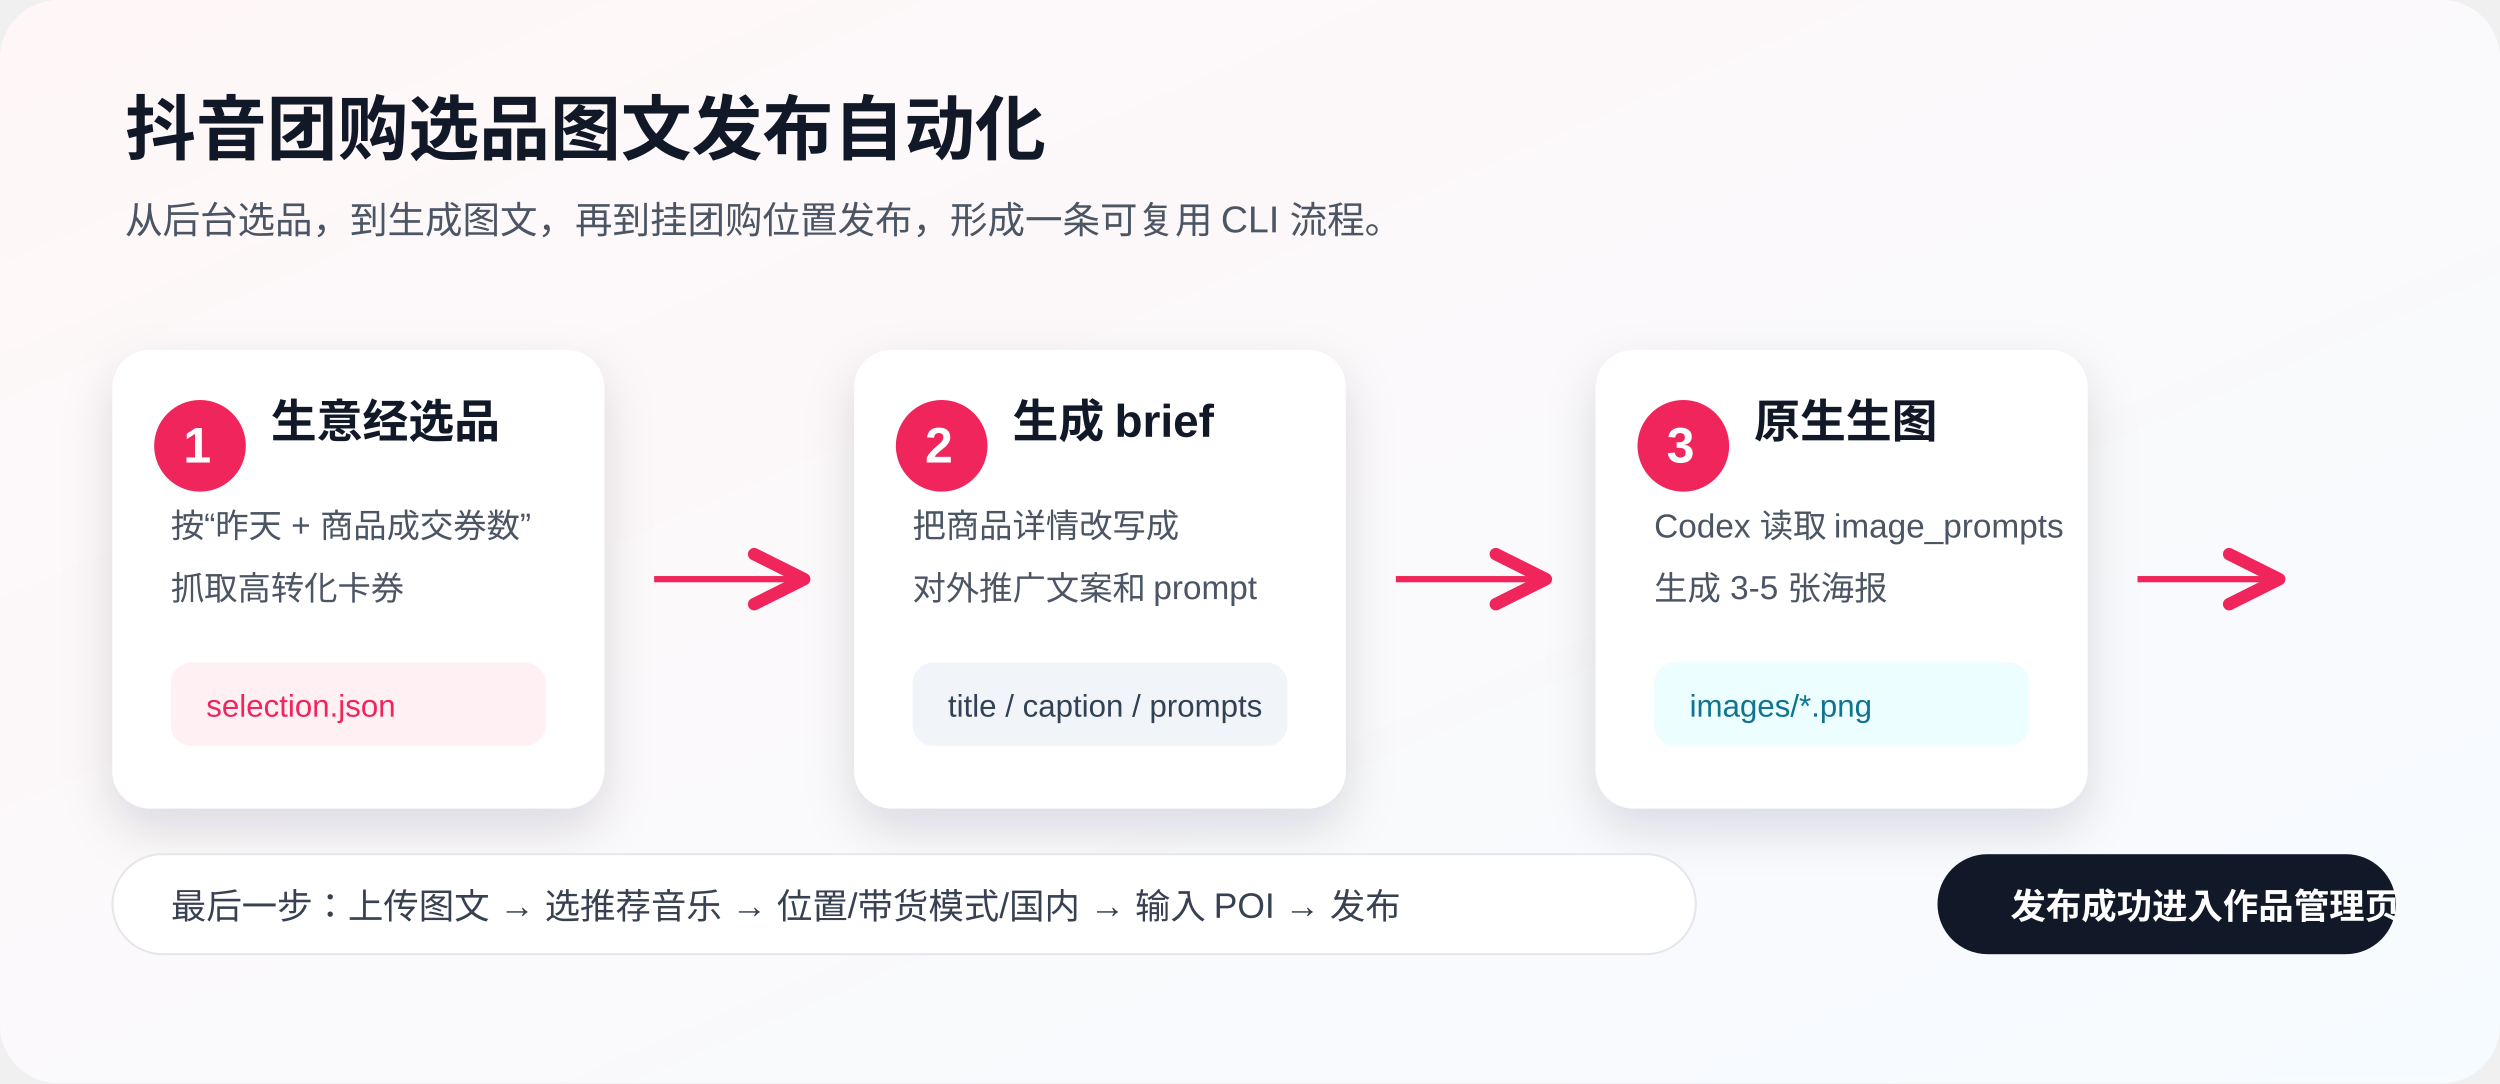
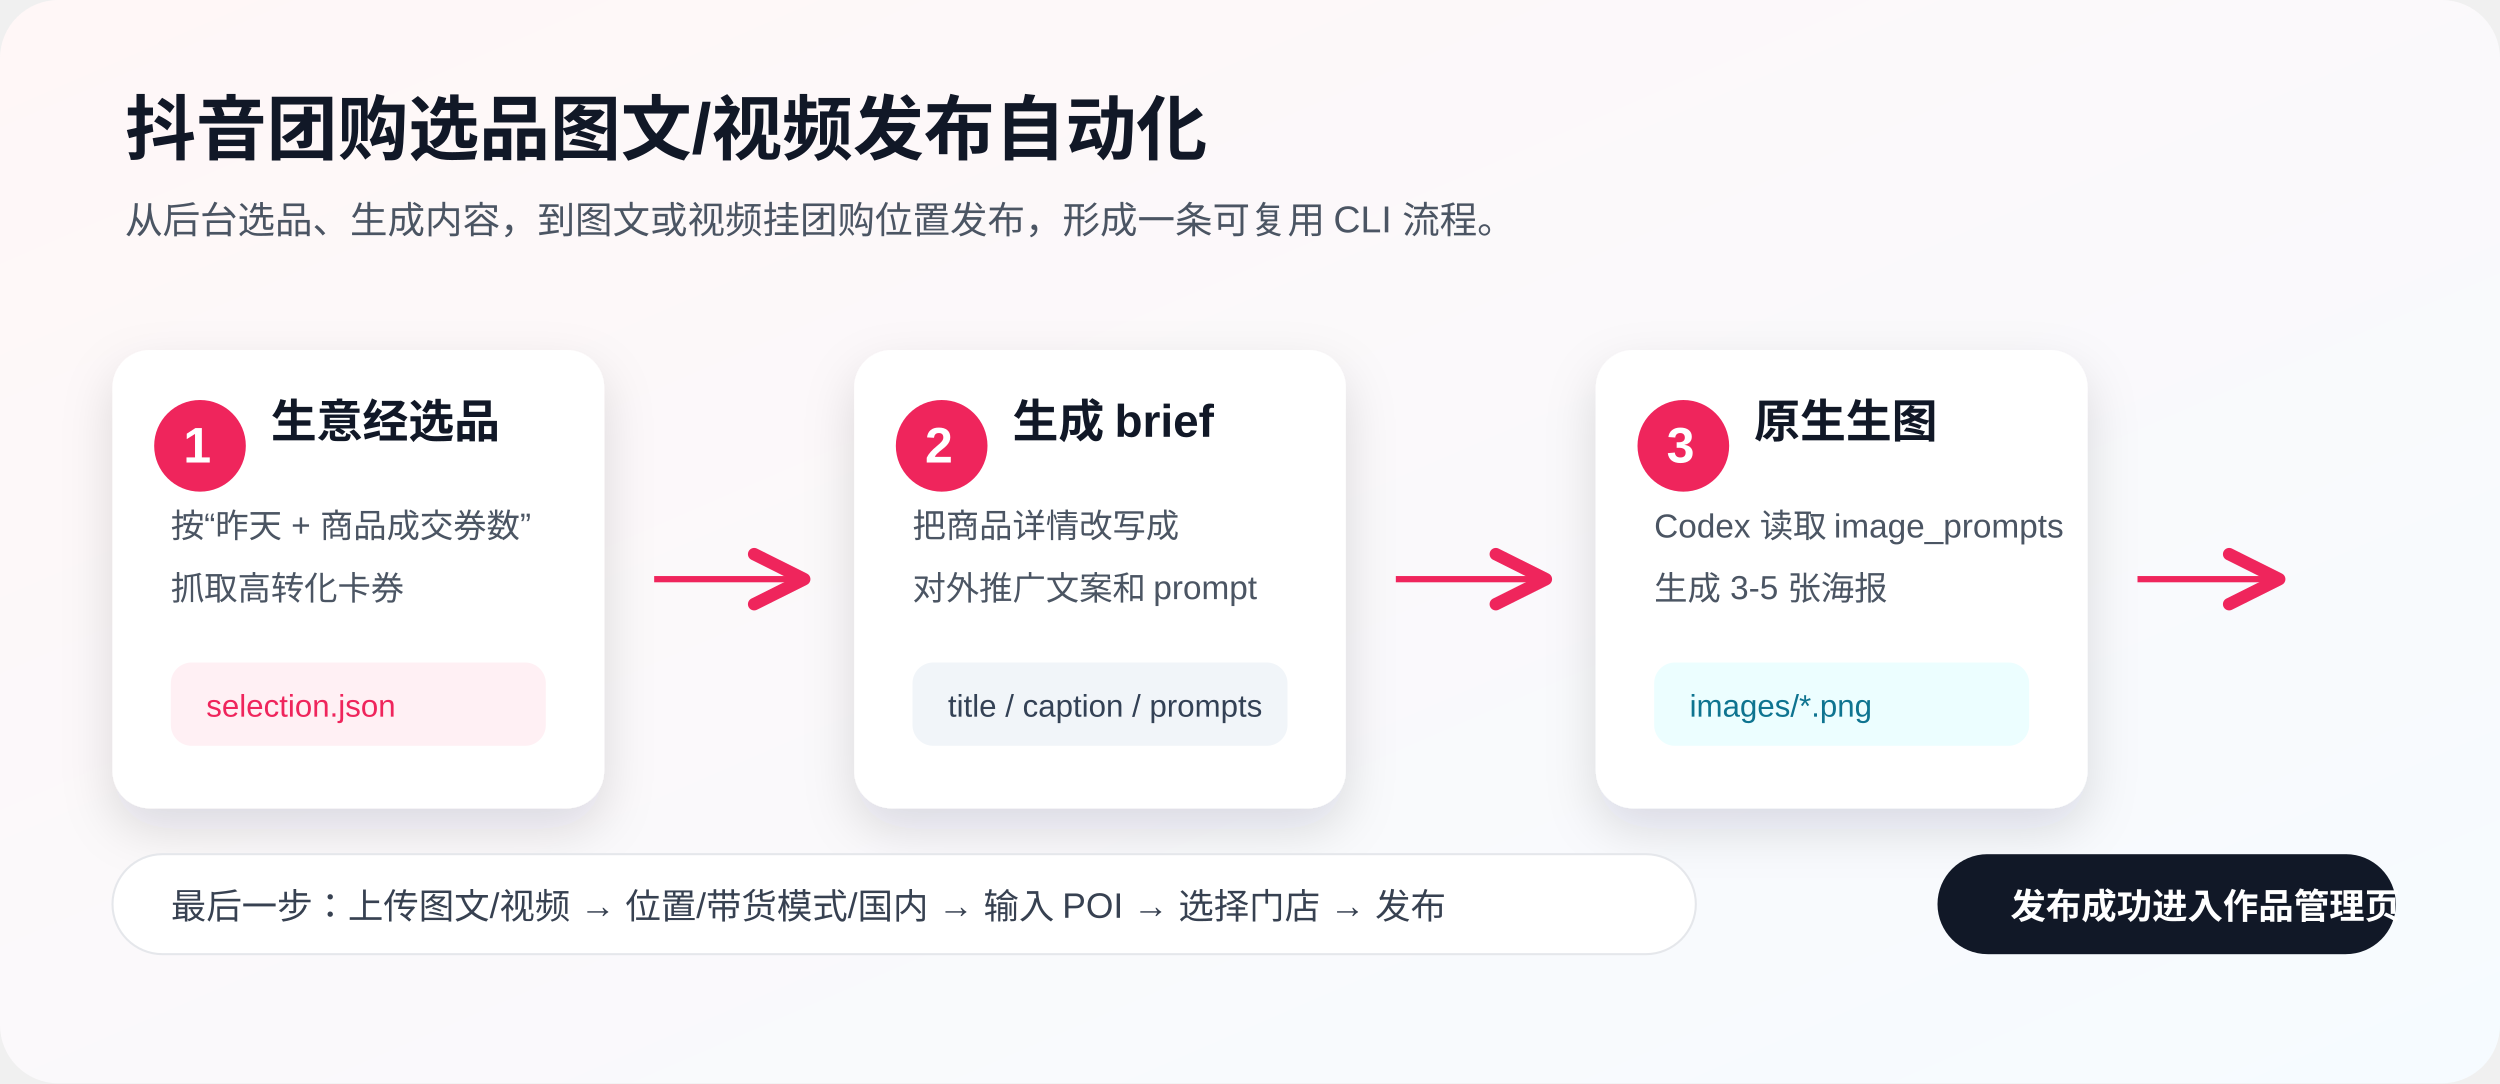
- <svg xmlns="http://www.w3.org/2000/svg" width="1200" height="520" viewBox="0 0 1200 520" role="img" aria-label="抖音团购选品图文发布自动化流程">
+ <svg xmlns="http://www.w3.org/2000/svg" width="1200" height="520" viewBox="0 0 1200 520" role="img" aria-label="抖音团购选品图文视频发布自动化流程">
  <defs>
    <linearGradient id="bg" x1="0" x2="1" y1="0" y2="1">
      <stop offset="0%" stop-color="#fff7f7" />
      <stop offset="100%" stop-color="#f6fbff" />
    </linearGradient>
    <filter id="shadow" x="-20%" y="-20%" width="140%" height="140%">
      <feDropShadow dx="0" dy="10" stdDeviation="12" flood-color="#0f172a" flood-opacity=".13" />
    </filter>
    <marker id="arrow" markerWidth="12" markerHeight="12" refX="10" refY="6" orient="auto">
      <path d="M2,2 L10,6 L2,10" fill="none" stroke="#ef255c" stroke-width="2" stroke-linecap="round" stroke-linejoin="round" />
    </marker>
  </defs>
  <rect width="1200" height="520" rx="28" fill="url(#bg)" />
-   <text x="60" y="74" font-family="Arial,'PingFang SC','Microsoft YaHei',sans-serif" font-size="34" font-weight="700" fill="#111827">抖音团购选品图文发布自动化</text>
-   <text x="60" y="112" font-family="Arial,'PingFang SC','Microsoft YaHei',sans-serif" font-size="18" fill="#4b5563">从后台选品，到生成图文，再到挂团购位置发布，形成一条可复用 CLI 流程。</text>
+   <text x="60" y="74" font-family="Arial,'PingFang SC','Microsoft YaHei',sans-serif" font-size="34" font-weight="700" fill="#111827">抖音团购选品图文/视频发布自动化</text>
+   <text x="60" y="112" font-family="Arial,'PingFang SC','Microsoft YaHei',sans-serif" font-size="18" fill="#4b5563">从后台选品、生成内容，到图文或视频挂团购位置发布，形成一条可复用 CLI 流程。</text>
  <g transform="translate(54 168)">
    <g filter="url(#shadow)">
      <rect x="0" y="0" width="236" height="220" rx="18" fill="#ffffff" />
    </g>
    <circle cx="42" cy="46" r="22" fill="#ef255c" />
    <text x="34" y="54" font-family="Arial" font-size="24" font-weight="700" fill="#fff">1</text>
    <text x="76" y="42" font-family="Arial,'PingFang SC','Microsoft YaHei',sans-serif" font-size="22" font-weight="700" fill="#111827">生意经选品</text>
    <text x="28" y="90" font-family="Arial,'PingFang SC','Microsoft YaHei',sans-serif" font-size="16" fill="#4b5563">按“昨天 + 商品成交券数”</text>
    <text x="28" y="120" font-family="Arial,'PingFang SC','Microsoft YaHei',sans-serif" font-size="16" fill="#4b5563">抓取高转化卡券</text>
    <rect x="28" y="150" width="180" height="40" rx="10" fill="#fff0f4" />
    <text x="45" y="176" font-family="Arial,'PingFang SC','Microsoft YaHei',sans-serif" font-size="15" fill="#ef255c">selection.json</text>
  </g>
  <line x1="314" y1="278" x2="386" y2="278" stroke="#ef255c" stroke-width="3" marker-end="url(#arrow)" />
  <g transform="translate(410 168)">
    <g filter="url(#shadow)">
      <rect x="0" y="0" width="236" height="220" rx="18" fill="#ffffff" />
    </g>
    <circle cx="42" cy="46" r="22" fill="#ef255c" />
    <text x="34" y="54" font-family="Arial" font-size="24" font-weight="700" fill="#fff">2</text>
    <text x="76" y="42" font-family="Arial,'PingFang SC','Microsoft YaHei',sans-serif" font-size="22" font-weight="700" fill="#111827">生成 brief</text>
    <text x="28" y="90" font-family="Arial,'PingFang SC','Microsoft YaHei',sans-serif" font-size="16" fill="#4b5563">把商品详情改写成</text>
    <text x="28" y="120" font-family="Arial,'PingFang SC','Microsoft YaHei',sans-serif" font-size="16" fill="#4b5563">对外推广文案和 prompt</text>
    <rect x="28" y="150" width="180" height="40" rx="10" fill="#f1f5f9" />
    <text x="45" y="176" font-family="Arial,'PingFang SC','Microsoft YaHei',sans-serif" font-size="15" fill="#334155">title / caption / prompts</text>
  </g>
  <line x1="670" y1="278" x2="742" y2="278" stroke="#ef255c" stroke-width="3" marker-end="url(#arrow)" />
  <g transform="translate(766 168)">
    <g filter="url(#shadow)">
      <rect x="0" y="0" width="236" height="220" rx="18" fill="#ffffff" />
    </g>
    <circle cx="42" cy="46" r="22" fill="#ef255c" />
    <text x="34" y="54" font-family="Arial" font-size="24" font-weight="700" fill="#fff">3</text>
    <text x="76" y="42" font-family="Arial,'PingFang SC','Microsoft YaHei',sans-serif" font-size="22" font-weight="700" fill="#111827">原生生图</text>
    <text x="28" y="90" font-family="Arial,'PingFang SC','Microsoft YaHei',sans-serif" font-size="16" fill="#4b5563">Codex 读取 image_prompts</text>
    <text x="28" y="120" font-family="Arial,'PingFang SC','Microsoft YaHei',sans-serif" font-size="16" fill="#4b5563">生成 3-5 张海报</text>
    <rect x="28" y="150" width="180" height="40" rx="10" fill="#ecfeff" />
    <text x="45" y="176" font-family="Arial,'PingFang SC','Microsoft YaHei',sans-serif" font-size="15" fill="#0e7490">images/*.png</text>
  </g>
  <line x1="1026" y1="278" x2="1094" y2="278" stroke="#ef255c" stroke-width="3" marker-end="url(#arrow)" />
  <g transform="translate(930 410)">
    <rect x="0" y="0" width="220" height="48" rx="24" fill="#111827" />
    <text x="35" y="31" font-family="Arial,'PingFang SC','Microsoft YaHei',sans-serif" font-size="17" font-weight="700" fill="#fff">发布成功进入作品管理页</text>
  </g>
  <g transform="translate(54 410)">
    <rect x="0" y="0" width="760" height="48" rx="24" fill="#ffffff" stroke="#e5e7eb" />
-     <text x="28" y="31" font-family="Arial,'PingFang SC','Microsoft YaHei',sans-serif" font-size="17" fill="#374151">最后一步：上传图文 → 选推荐音乐 → 位置/带货模式/国内 → 输入 POI → 发布</text>
+     <text x="28" y="31" font-family="Arial,'PingFang SC','Microsoft YaHei',sans-serif" font-size="17" fill="#374151">最后一步：上传图文/视频 → 位置/带货模式/国内 → 输入 POI → 选择门店 → 发布</text>
  </g>
</svg>
